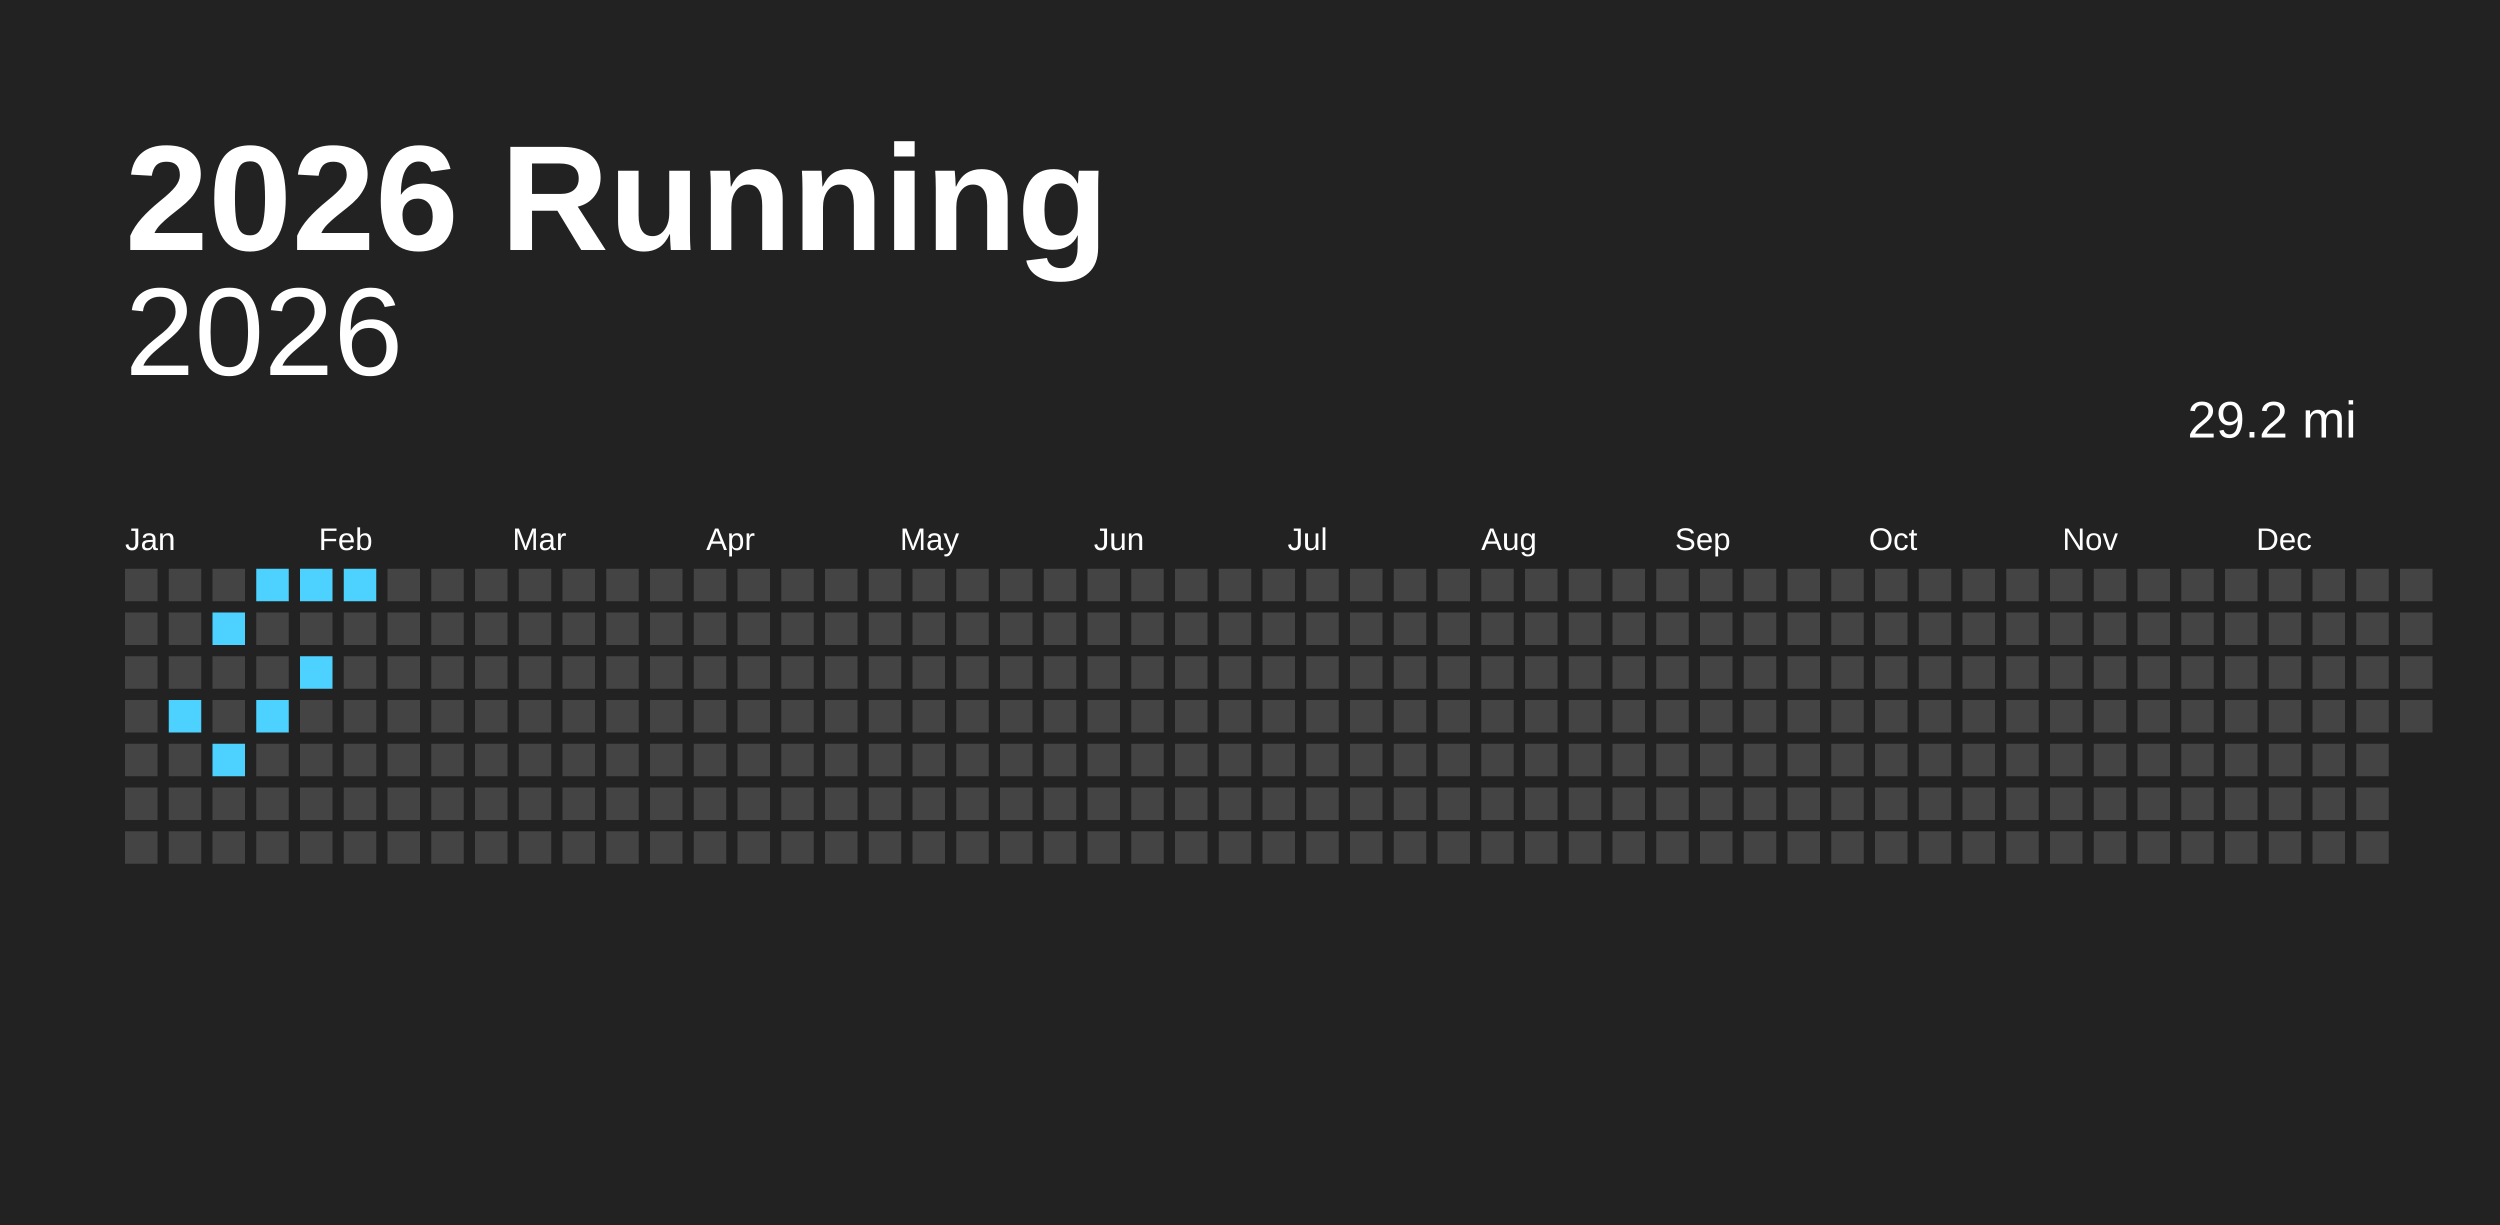
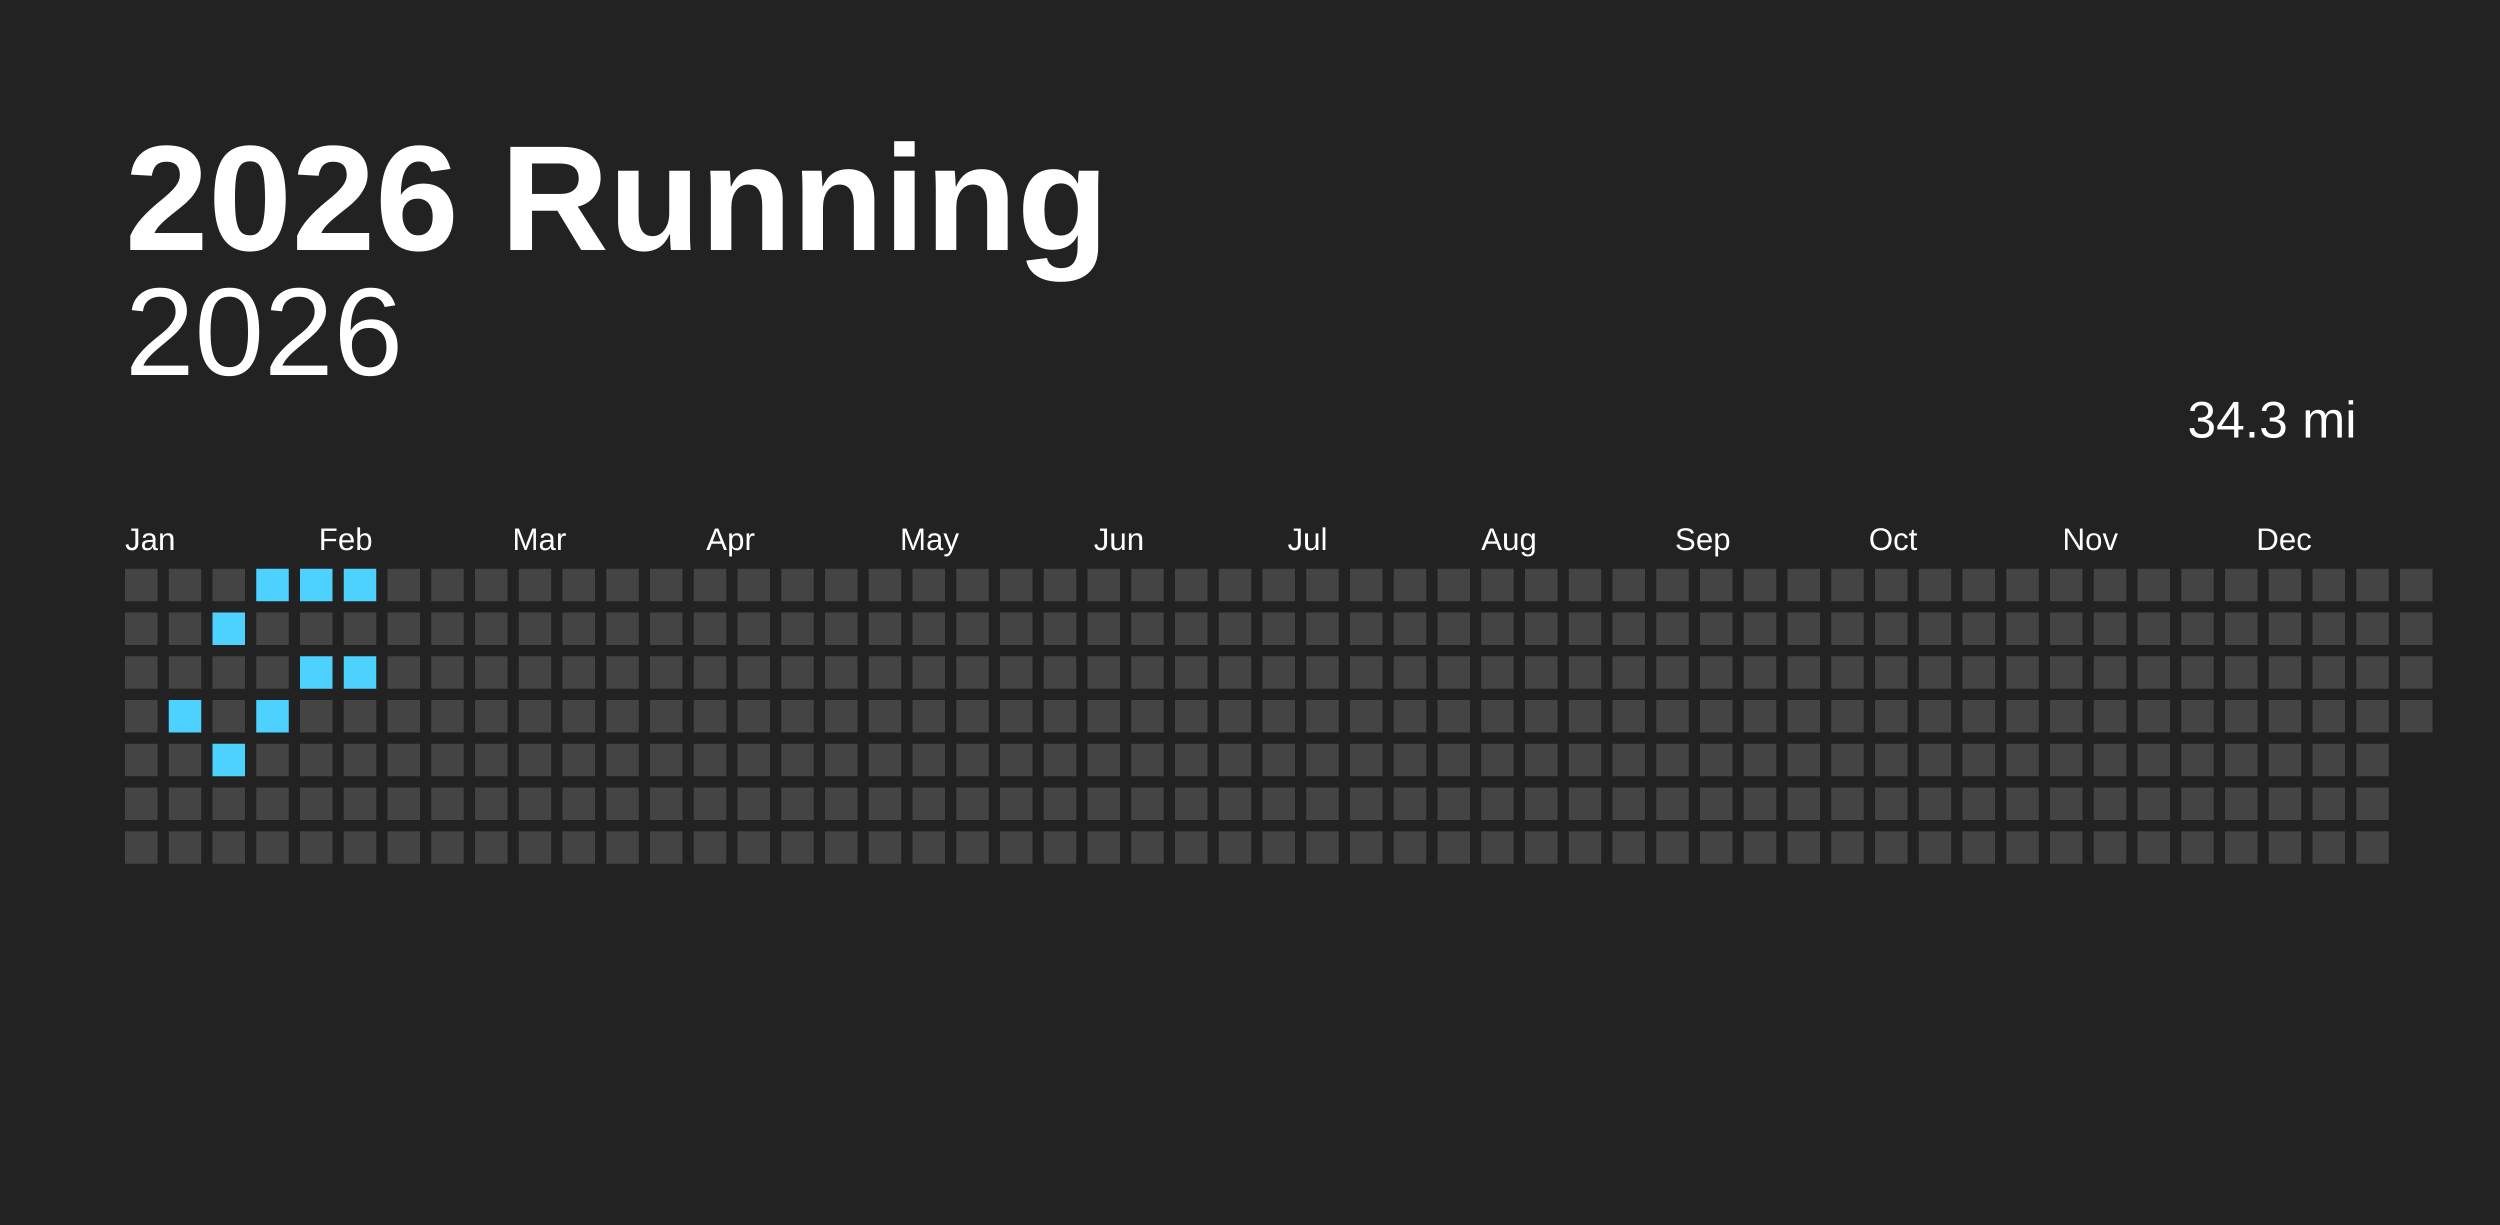
<svg xmlns="http://www.w3.org/2000/svg" baseProfile="full" height="98mm" version="1.1" viewBox="0,0,200,98" width="200mm">
  <defs />
  <rect fill="#222222" height="98" width="200" x="0" y="0" />
  <text fill="#FFFFFF" style="font-size:12px; font-family:Arial; font-weight:bold;" x="10" y="20">2026 Running</text>
  <text alignment-baseline="hanging" fill="#FFFFFF" style="font-size:10.0px; font-family:Arial;" x="10" y="30">2026</text>
-   <text alignment-baseline="hanging" fill="#FFFFFF" style="font-size:4.125px; font-family:Arial;" x="175" y="35">29.2 mi</text>
+   <text alignment-baseline="hanging" fill="#FFFFFF" style="font-size:4.125px; font-family:Arial;" x="175" y="35">34.3 mi</text>
  <text fill="#FFFFFF" style="font-size:2.5px; font-family:Arial" x="10.0" y="44">Jan</text>
  <text fill="#FFFFFF" style="font-size:2.5px; font-family:Arial" x="25.5" y="44">Feb</text>
  <text fill="#FFFFFF" style="font-size:2.5px; font-family:Arial" x="41.0" y="44">Mar</text>
  <text fill="#FFFFFF" style="font-size:2.5px; font-family:Arial" x="56.5" y="44">Apr</text>
  <text fill="#FFFFFF" style="font-size:2.5px; font-family:Arial" x="72.0" y="44">May</text>
  <text fill="#FFFFFF" style="font-size:2.5px; font-family:Arial" x="87.5" y="44">Jun</text>
  <text fill="#FFFFFF" style="font-size:2.5px; font-family:Arial" x="103.0" y="44">Jul</text>
  <text fill="#FFFFFF" style="font-size:2.5px; font-family:Arial" x="118.5" y="44">Aug</text>
  <text fill="#FFFFFF" style="font-size:2.5px; font-family:Arial" x="134.0" y="44">Sep</text>
  <text fill="#FFFFFF" style="font-size:2.5px; font-family:Arial" x="149.5" y="44">Oct</text>
  <text fill="#FFFFFF" style="font-size:2.5px; font-family:Arial" x="165.0" y="44">Nov</text>
  <text fill="#FFFFFF" style="font-size:2.5px; font-family:Arial" x="180.5" y="44">Dec</text>
  <rect fill="#444444" height="2.6" width="2.6" x="10.0" y="45.5" />
  <rect fill="#444444" height="2.6" width="2.6" x="10.0" y="49.0" />
  <rect fill="#444444" height="2.6" width="2.6" x="10.0" y="52.5" />
  <rect fill="#444444" height="2.6" width="2.6" x="10.0" y="56.0" />
  <rect fill="#444444" height="2.6" width="2.6" x="10.0" y="59.5" />
  <rect fill="#444444" height="2.6" width="2.6" x="10.0" y="63.0" />
  <rect fill="#444444" height="2.6" width="2.6" x="10.0" y="66.5" />
  <rect fill="#444444" height="2.6" width="2.6" x="13.5" y="45.5" />
  <rect fill="#444444" height="2.6" width="2.6" x="13.5" y="49.0" />
  <rect fill="#444444" height="2.6" width="2.6" x="13.5" y="52.5" />
  <rect fill="#4dd2ff" height="2.6" width="2.6" x="13.5" y="56.0" />
  <rect fill="#444444" height="2.6" width="2.6" x="13.5" y="59.5" />
  <rect fill="#444444" height="2.6" width="2.6" x="13.5" y="63.0" />
  <rect fill="#444444" height="2.6" width="2.6" x="13.5" y="66.5" />
  <rect fill="#444444" height="2.6" width="2.6" x="17.0" y="45.5" />
  <rect fill="#4dd2ff" height="2.6" width="2.6" x="17.0" y="49.0" />
  <rect fill="#444444" height="2.6" width="2.6" x="17.0" y="52.5" />
  <rect fill="#444444" height="2.6" width="2.6" x="17.0" y="56.0" />
  <rect fill="#4dd2ff" height="2.6" width="2.6" x="17.0" y="59.5" />
  <rect fill="#444444" height="2.6" width="2.6" x="17.0" y="63.0" />
  <rect fill="#444444" height="2.6" width="2.6" x="17.0" y="66.5" />
  <rect fill="#4dd2ff" height="2.6" width="2.6" x="20.5" y="45.5" />
  <rect fill="#444444" height="2.6" width="2.6" x="20.5" y="49.0" />
  <rect fill="#444444" height="2.6" width="2.6" x="20.5" y="52.5" />
  <rect fill="#4dd2ff" height="2.6" width="2.6" x="20.5" y="56.0" />
  <rect fill="#444444" height="2.6" width="2.6" x="20.5" y="59.5" />
  <rect fill="#444444" height="2.6" width="2.6" x="20.5" y="63.0" />
  <rect fill="#444444" height="2.6" width="2.6" x="20.5" y="66.5" />
  <rect fill="#4dd2ff" height="2.6" width="2.6" x="24.0" y="45.5" />
  <rect fill="#444444" height="2.6" width="2.6" x="24.0" y="49.0" />
  <rect fill="#4dd2ff" height="2.6" width="2.6" x="24.0" y="52.5" />
  <rect fill="#444444" height="2.6" width="2.6" x="24.0" y="56.0" />
  <rect fill="#444444" height="2.6" width="2.6" x="24.0" y="59.5" />
  <rect fill="#444444" height="2.6" width="2.6" x="24.0" y="63.0" />
  <rect fill="#444444" height="2.6" width="2.6" x="24.0" y="66.5" />
  <rect fill="#4dd2ff" height="2.6" width="2.6" x="27.5" y="45.5" />
  <rect fill="#444444" height="2.6" width="2.6" x="27.5" y="49.0" />
-   <rect fill="#444444" height="2.6" width="2.6" x="27.5" y="52.5" />
+   <rect fill="#4dd2ff" height="2.6" width="2.6" x="27.5" y="52.5" />
  <rect fill="#444444" height="2.6" width="2.6" x="27.5" y="56.0" />
  <rect fill="#444444" height="2.6" width="2.6" x="27.5" y="59.5" />
  <rect fill="#444444" height="2.6" width="2.6" x="27.5" y="63.0" />
  <rect fill="#444444" height="2.6" width="2.6" x="27.5" y="66.5" />
  <rect fill="#444444" height="2.6" width="2.6" x="31.0" y="45.5" />
  <rect fill="#444444" height="2.6" width="2.6" x="31.0" y="49.0" />
  <rect fill="#444444" height="2.6" width="2.6" x="31.0" y="52.5" />
  <rect fill="#444444" height="2.6" width="2.6" x="31.0" y="56.0" />
  <rect fill="#444444" height="2.6" width="2.6" x="31.0" y="59.5" />
  <rect fill="#444444" height="2.6" width="2.6" x="31.0" y="63.0" />
  <rect fill="#444444" height="2.6" width="2.6" x="31.0" y="66.5" />
  <rect fill="#444444" height="2.6" width="2.6" x="34.5" y="45.5" />
  <rect fill="#444444" height="2.6" width="2.6" x="34.5" y="49.0" />
  <rect fill="#444444" height="2.6" width="2.6" x="34.5" y="52.5" />
  <rect fill="#444444" height="2.6" width="2.6" x="34.5" y="56.0" />
  <rect fill="#444444" height="2.6" width="2.6" x="34.5" y="59.5" />
  <rect fill="#444444" height="2.6" width="2.6" x="34.5" y="63.0" />
  <rect fill="#444444" height="2.6" width="2.6" x="34.5" y="66.5" />
  <rect fill="#444444" height="2.6" width="2.6" x="38.0" y="45.5" />
  <rect fill="#444444" height="2.6" width="2.6" x="38.0" y="49.0" />
  <rect fill="#444444" height="2.6" width="2.6" x="38.0" y="52.5" />
  <rect fill="#444444" height="2.6" width="2.6" x="38.0" y="56.0" />
  <rect fill="#444444" height="2.6" width="2.6" x="38.0" y="59.5" />
  <rect fill="#444444" height="2.6" width="2.6" x="38.0" y="63.0" />
  <rect fill="#444444" height="2.6" width="2.6" x="38.0" y="66.5" />
  <rect fill="#444444" height="2.6" width="2.6" x="41.5" y="45.5" />
  <rect fill="#444444" height="2.6" width="2.6" x="41.5" y="49.0" />
  <rect fill="#444444" height="2.6" width="2.6" x="41.5" y="52.5" />
  <rect fill="#444444" height="2.6" width="2.6" x="41.5" y="56.0" />
  <rect fill="#444444" height="2.6" width="2.6" x="41.5" y="59.5" />
  <rect fill="#444444" height="2.6" width="2.6" x="41.5" y="63.0" />
  <rect fill="#444444" height="2.6" width="2.6" x="41.5" y="66.5" />
  <rect fill="#444444" height="2.6" width="2.6" x="45.0" y="45.5" />
  <rect fill="#444444" height="2.6" width="2.6" x="45.0" y="49.0" />
  <rect fill="#444444" height="2.6" width="2.6" x="45.0" y="52.5" />
  <rect fill="#444444" height="2.6" width="2.6" x="45.0" y="56.0" />
  <rect fill="#444444" height="2.6" width="2.6" x="45.0" y="59.5" />
  <rect fill="#444444" height="2.6" width="2.6" x="45.0" y="63.0" />
  <rect fill="#444444" height="2.6" width="2.6" x="45.0" y="66.5" />
  <rect fill="#444444" height="2.6" width="2.6" x="48.5" y="45.5" />
  <rect fill="#444444" height="2.6" width="2.6" x="48.5" y="49.0" />
  <rect fill="#444444" height="2.6" width="2.6" x="48.5" y="52.5" />
  <rect fill="#444444" height="2.6" width="2.6" x="48.5" y="56.0" />
  <rect fill="#444444" height="2.6" width="2.6" x="48.5" y="59.5" />
  <rect fill="#444444" height="2.6" width="2.6" x="48.5" y="63.0" />
  <rect fill="#444444" height="2.6" width="2.6" x="48.5" y="66.5" />
  <rect fill="#444444" height="2.6" width="2.6" x="52.0" y="45.5" />
  <rect fill="#444444" height="2.6" width="2.6" x="52.0" y="49.0" />
  <rect fill="#444444" height="2.6" width="2.6" x="52.0" y="52.5" />
  <rect fill="#444444" height="2.6" width="2.6" x="52.0" y="56.0" />
  <rect fill="#444444" height="2.6" width="2.6" x="52.0" y="59.5" />
  <rect fill="#444444" height="2.6" width="2.6" x="52.0" y="63.0" />
  <rect fill="#444444" height="2.6" width="2.6" x="52.0" y="66.5" />
  <rect fill="#444444" height="2.6" width="2.6" x="55.5" y="45.5" />
  <rect fill="#444444" height="2.6" width="2.6" x="55.5" y="49.0" />
  <rect fill="#444444" height="2.6" width="2.6" x="55.5" y="52.5" />
  <rect fill="#444444" height="2.6" width="2.6" x="55.5" y="56.0" />
  <rect fill="#444444" height="2.6" width="2.6" x="55.5" y="59.5" />
  <rect fill="#444444" height="2.6" width="2.6" x="55.5" y="63.0" />
  <rect fill="#444444" height="2.6" width="2.6" x="55.5" y="66.5" />
  <rect fill="#444444" height="2.6" width="2.6" x="59.0" y="45.5" />
  <rect fill="#444444" height="2.6" width="2.6" x="59.0" y="49.0" />
  <rect fill="#444444" height="2.6" width="2.6" x="59.0" y="52.5" />
  <rect fill="#444444" height="2.6" width="2.6" x="59.0" y="56.0" />
  <rect fill="#444444" height="2.6" width="2.6" x="59.0" y="59.5" />
  <rect fill="#444444" height="2.6" width="2.6" x="59.0" y="63.0" />
  <rect fill="#444444" height="2.6" width="2.6" x="59.0" y="66.5" />
  <rect fill="#444444" height="2.6" width="2.6" x="62.5" y="45.5" />
  <rect fill="#444444" height="2.6" width="2.6" x="62.5" y="49.0" />
  <rect fill="#444444" height="2.6" width="2.6" x="62.5" y="52.5" />
  <rect fill="#444444" height="2.6" width="2.6" x="62.5" y="56.0" />
  <rect fill="#444444" height="2.6" width="2.6" x="62.5" y="59.5" />
  <rect fill="#444444" height="2.6" width="2.6" x="62.5" y="63.0" />
  <rect fill="#444444" height="2.6" width="2.6" x="62.5" y="66.5" />
  <rect fill="#444444" height="2.6" width="2.6" x="66.0" y="45.5" />
  <rect fill="#444444" height="2.6" width="2.6" x="66.0" y="49.0" />
  <rect fill="#444444" height="2.6" width="2.6" x="66.0" y="52.5" />
  <rect fill="#444444" height="2.6" width="2.6" x="66.0" y="56.0" />
  <rect fill="#444444" height="2.6" width="2.6" x="66.0" y="59.5" />
  <rect fill="#444444" height="2.6" width="2.6" x="66.0" y="63.0" />
  <rect fill="#444444" height="2.6" width="2.6" x="66.0" y="66.5" />
  <rect fill="#444444" height="2.6" width="2.6" x="69.5" y="45.5" />
  <rect fill="#444444" height="2.6" width="2.6" x="69.5" y="49.0" />
  <rect fill="#444444" height="2.6" width="2.6" x="69.5" y="52.5" />
  <rect fill="#444444" height="2.6" width="2.6" x="69.5" y="56.0" />
  <rect fill="#444444" height="2.6" width="2.6" x="69.5" y="59.5" />
  <rect fill="#444444" height="2.6" width="2.6" x="69.5" y="63.0" />
  <rect fill="#444444" height="2.6" width="2.6" x="69.5" y="66.5" />
  <rect fill="#444444" height="2.6" width="2.6" x="73.0" y="45.5" />
  <rect fill="#444444" height="2.6" width="2.6" x="73.0" y="49.0" />
  <rect fill="#444444" height="2.6" width="2.6" x="73.0" y="52.5" />
  <rect fill="#444444" height="2.6" width="2.6" x="73.0" y="56.0" />
  <rect fill="#444444" height="2.6" width="2.6" x="73.0" y="59.5" />
  <rect fill="#444444" height="2.6" width="2.6" x="73.0" y="63.0" />
  <rect fill="#444444" height="2.6" width="2.6" x="73.0" y="66.5" />
  <rect fill="#444444" height="2.6" width="2.6" x="76.5" y="45.5" />
  <rect fill="#444444" height="2.6" width="2.6" x="76.5" y="49.0" />
  <rect fill="#444444" height="2.6" width="2.6" x="76.5" y="52.5" />
  <rect fill="#444444" height="2.6" width="2.6" x="76.5" y="56.0" />
  <rect fill="#444444" height="2.6" width="2.6" x="76.5" y="59.5" />
  <rect fill="#444444" height="2.6" width="2.6" x="76.5" y="63.0" />
  <rect fill="#444444" height="2.6" width="2.6" x="76.5" y="66.5" />
  <rect fill="#444444" height="2.6" width="2.6" x="80.0" y="45.5" />
  <rect fill="#444444" height="2.6" width="2.6" x="80.0" y="49.0" />
  <rect fill="#444444" height="2.6" width="2.6" x="80.0" y="52.5" />
  <rect fill="#444444" height="2.6" width="2.6" x="80.0" y="56.0" />
  <rect fill="#444444" height="2.6" width="2.6" x="80.0" y="59.5" />
  <rect fill="#444444" height="2.6" width="2.6" x="80.0" y="63.0" />
  <rect fill="#444444" height="2.6" width="2.6" x="80.0" y="66.5" />
  <rect fill="#444444" height="2.6" width="2.6" x="83.5" y="45.5" />
  <rect fill="#444444" height="2.6" width="2.6" x="83.5" y="49.0" />
  <rect fill="#444444" height="2.6" width="2.6" x="83.5" y="52.5" />
  <rect fill="#444444" height="2.6" width="2.6" x="83.5" y="56.0" />
  <rect fill="#444444" height="2.6" width="2.6" x="83.5" y="59.5" />
  <rect fill="#444444" height="2.6" width="2.6" x="83.5" y="63.0" />
  <rect fill="#444444" height="2.6" width="2.6" x="83.5" y="66.5" />
  <rect fill="#444444" height="2.6" width="2.6" x="87.0" y="45.5" />
  <rect fill="#444444" height="2.6" width="2.6" x="87.0" y="49.0" />
  <rect fill="#444444" height="2.6" width="2.6" x="87.0" y="52.5" />
  <rect fill="#444444" height="2.6" width="2.6" x="87.0" y="56.0" />
  <rect fill="#444444" height="2.6" width="2.6" x="87.0" y="59.5" />
  <rect fill="#444444" height="2.6" width="2.6" x="87.0" y="63.0" />
  <rect fill="#444444" height="2.6" width="2.6" x="87.0" y="66.5" />
  <rect fill="#444444" height="2.6" width="2.6" x="90.5" y="45.5" />
  <rect fill="#444444" height="2.6" width="2.6" x="90.5" y="49.0" />
  <rect fill="#444444" height="2.6" width="2.6" x="90.5" y="52.5" />
  <rect fill="#444444" height="2.6" width="2.6" x="90.5" y="56.0" />
  <rect fill="#444444" height="2.6" width="2.6" x="90.5" y="59.5" />
  <rect fill="#444444" height="2.6" width="2.6" x="90.5" y="63.0" />
  <rect fill="#444444" height="2.6" width="2.6" x="90.5" y="66.5" />
  <rect fill="#444444" height="2.6" width="2.6" x="94.0" y="45.5" />
  <rect fill="#444444" height="2.6" width="2.6" x="94.0" y="49.0" />
  <rect fill="#444444" height="2.6" width="2.6" x="94.0" y="52.5" />
  <rect fill="#444444" height="2.6" width="2.6" x="94.0" y="56.0" />
  <rect fill="#444444" height="2.6" width="2.6" x="94.0" y="59.5" />
  <rect fill="#444444" height="2.6" width="2.6" x="94.0" y="63.0" />
  <rect fill="#444444" height="2.6" width="2.6" x="94.0" y="66.5" />
  <rect fill="#444444" height="2.6" width="2.6" x="97.5" y="45.5" />
  <rect fill="#444444" height="2.6" width="2.6" x="97.5" y="49.0" />
  <rect fill="#444444" height="2.6" width="2.6" x="97.5" y="52.5" />
  <rect fill="#444444" height="2.6" width="2.6" x="97.5" y="56.0" />
  <rect fill="#444444" height="2.6" width="2.6" x="97.5" y="59.5" />
  <rect fill="#444444" height="2.6" width="2.6" x="97.5" y="63.0" />
  <rect fill="#444444" height="2.6" width="2.6" x="97.5" y="66.5" />
  <rect fill="#444444" height="2.6" width="2.6" x="101.0" y="45.5" />
  <rect fill="#444444" height="2.6" width="2.6" x="101.0" y="49.0" />
  <rect fill="#444444" height="2.6" width="2.6" x="101.0" y="52.5" />
  <rect fill="#444444" height="2.6" width="2.6" x="101.0" y="56.0" />
  <rect fill="#444444" height="2.6" width="2.6" x="101.0" y="59.5" />
  <rect fill="#444444" height="2.6" width="2.6" x="101.0" y="63.0" />
  <rect fill="#444444" height="2.6" width="2.6" x="101.0" y="66.5" />
  <rect fill="#444444" height="2.6" width="2.6" x="104.5" y="45.5" />
  <rect fill="#444444" height="2.6" width="2.6" x="104.5" y="49.0" />
  <rect fill="#444444" height="2.6" width="2.6" x="104.5" y="52.5" />
  <rect fill="#444444" height="2.6" width="2.6" x="104.5" y="56.0" />
  <rect fill="#444444" height="2.6" width="2.6" x="104.5" y="59.5" />
  <rect fill="#444444" height="2.6" width="2.6" x="104.5" y="63.0" />
  <rect fill="#444444" height="2.6" width="2.6" x="104.5" y="66.5" />
  <rect fill="#444444" height="2.6" width="2.6" x="108.0" y="45.5" />
  <rect fill="#444444" height="2.6" width="2.6" x="108.0" y="49.0" />
  <rect fill="#444444" height="2.6" width="2.6" x="108.0" y="52.5" />
  <rect fill="#444444" height="2.6" width="2.6" x="108.0" y="56.0" />
  <rect fill="#444444" height="2.6" width="2.6" x="108.0" y="59.5" />
  <rect fill="#444444" height="2.6" width="2.6" x="108.0" y="63.0" />
  <rect fill="#444444" height="2.6" width="2.6" x="108.0" y="66.5" />
  <rect fill="#444444" height="2.6" width="2.6" x="111.5" y="45.5" />
  <rect fill="#444444" height="2.6" width="2.6" x="111.5" y="49.0" />
  <rect fill="#444444" height="2.6" width="2.6" x="111.5" y="52.5" />
  <rect fill="#444444" height="2.6" width="2.6" x="111.5" y="56.0" />
  <rect fill="#444444" height="2.6" width="2.6" x="111.5" y="59.5" />
  <rect fill="#444444" height="2.6" width="2.6" x="111.5" y="63.0" />
  <rect fill="#444444" height="2.6" width="2.6" x="111.5" y="66.5" />
  <rect fill="#444444" height="2.6" width="2.6" x="115.0" y="45.5" />
  <rect fill="#444444" height="2.6" width="2.6" x="115.0" y="49.0" />
  <rect fill="#444444" height="2.6" width="2.6" x="115.0" y="52.5" />
  <rect fill="#444444" height="2.6" width="2.6" x="115.0" y="56.0" />
  <rect fill="#444444" height="2.6" width="2.6" x="115.0" y="59.5" />
  <rect fill="#444444" height="2.6" width="2.6" x="115.0" y="63.0" />
  <rect fill="#444444" height="2.6" width="2.6" x="115.0" y="66.5" />
  <rect fill="#444444" height="2.6" width="2.6" x="118.5" y="45.5" />
  <rect fill="#444444" height="2.6" width="2.6" x="118.5" y="49.0" />
  <rect fill="#444444" height="2.6" width="2.6" x="118.5" y="52.5" />
  <rect fill="#444444" height="2.6" width="2.6" x="118.5" y="56.0" />
  <rect fill="#444444" height="2.6" width="2.6" x="118.5" y="59.5" />
  <rect fill="#444444" height="2.6" width="2.6" x="118.5" y="63.0" />
  <rect fill="#444444" height="2.6" width="2.6" x="118.5" y="66.5" />
  <rect fill="#444444" height="2.6" width="2.6" x="122.0" y="45.5" />
  <rect fill="#444444" height="2.6" width="2.6" x="122.0" y="49.0" />
  <rect fill="#444444" height="2.6" width="2.6" x="122.0" y="52.5" />
  <rect fill="#444444" height="2.6" width="2.6" x="122.0" y="56.0" />
  <rect fill="#444444" height="2.6" width="2.6" x="122.0" y="59.5" />
  <rect fill="#444444" height="2.6" width="2.6" x="122.0" y="63.0" />
  <rect fill="#444444" height="2.6" width="2.6" x="122.0" y="66.5" />
  <rect fill="#444444" height="2.6" width="2.6" x="125.5" y="45.5" />
  <rect fill="#444444" height="2.6" width="2.6" x="125.5" y="49.0" />
  <rect fill="#444444" height="2.6" width="2.6" x="125.5" y="52.5" />
  <rect fill="#444444" height="2.6" width="2.6" x="125.5" y="56.0" />
  <rect fill="#444444" height="2.6" width="2.6" x="125.5" y="59.5" />
  <rect fill="#444444" height="2.6" width="2.6" x="125.5" y="63.0" />
  <rect fill="#444444" height="2.6" width="2.6" x="125.5" y="66.5" />
  <rect fill="#444444" height="2.6" width="2.6" x="129.0" y="45.5" />
  <rect fill="#444444" height="2.6" width="2.6" x="129.0" y="49.0" />
  <rect fill="#444444" height="2.6" width="2.6" x="129.0" y="52.5" />
  <rect fill="#444444" height="2.6" width="2.6" x="129.0" y="56.0" />
  <rect fill="#444444" height="2.6" width="2.6" x="129.0" y="59.5" />
  <rect fill="#444444" height="2.6" width="2.6" x="129.0" y="63.0" />
  <rect fill="#444444" height="2.6" width="2.6" x="129.0" y="66.5" />
  <rect fill="#444444" height="2.6" width="2.6" x="132.5" y="45.5" />
  <rect fill="#444444" height="2.6" width="2.6" x="132.5" y="49.0" />
  <rect fill="#444444" height="2.6" width="2.6" x="132.5" y="52.5" />
  <rect fill="#444444" height="2.6" width="2.6" x="132.5" y="56.0" />
  <rect fill="#444444" height="2.6" width="2.6" x="132.5" y="59.5" />
  <rect fill="#444444" height="2.6" width="2.6" x="132.5" y="63.0" />
  <rect fill="#444444" height="2.6" width="2.6" x="132.5" y="66.5" />
  <rect fill="#444444" height="2.6" width="2.6" x="136.0" y="45.5" />
  <rect fill="#444444" height="2.6" width="2.6" x="136.0" y="49.0" />
  <rect fill="#444444" height="2.6" width="2.6" x="136.0" y="52.5" />
  <rect fill="#444444" height="2.6" width="2.6" x="136.0" y="56.0" />
  <rect fill="#444444" height="2.6" width="2.6" x="136.0" y="59.5" />
  <rect fill="#444444" height="2.6" width="2.6" x="136.0" y="63.0" />
  <rect fill="#444444" height="2.6" width="2.6" x="136.0" y="66.5" />
  <rect fill="#444444" height="2.6" width="2.6" x="139.5" y="45.5" />
  <rect fill="#444444" height="2.6" width="2.6" x="139.5" y="49.0" />
  <rect fill="#444444" height="2.6" width="2.6" x="139.5" y="52.5" />
  <rect fill="#444444" height="2.6" width="2.6" x="139.5" y="56.0" />
  <rect fill="#444444" height="2.6" width="2.6" x="139.5" y="59.5" />
  <rect fill="#444444" height="2.6" width="2.6" x="139.5" y="63.0" />
  <rect fill="#444444" height="2.6" width="2.6" x="139.5" y="66.5" />
  <rect fill="#444444" height="2.6" width="2.6" x="143.0" y="45.5" />
  <rect fill="#444444" height="2.6" width="2.6" x="143.0" y="49.0" />
  <rect fill="#444444" height="2.6" width="2.6" x="143.0" y="52.5" />
  <rect fill="#444444" height="2.6" width="2.6" x="143.0" y="56.0" />
  <rect fill="#444444" height="2.6" width="2.6" x="143.0" y="59.5" />
  <rect fill="#444444" height="2.6" width="2.6" x="143.0" y="63.0" />
  <rect fill="#444444" height="2.6" width="2.6" x="143.0" y="66.5" />
  <rect fill="#444444" height="2.6" width="2.6" x="146.5" y="45.5" />
  <rect fill="#444444" height="2.6" width="2.6" x="146.5" y="49.0" />
  <rect fill="#444444" height="2.6" width="2.6" x="146.5" y="52.5" />
  <rect fill="#444444" height="2.6" width="2.6" x="146.5" y="56.0" />
  <rect fill="#444444" height="2.6" width="2.6" x="146.5" y="59.5" />
  <rect fill="#444444" height="2.6" width="2.6" x="146.5" y="63.0" />
  <rect fill="#444444" height="2.6" width="2.6" x="146.5" y="66.5" />
  <rect fill="#444444" height="2.6" width="2.6" x="150.0" y="45.5" />
  <rect fill="#444444" height="2.6" width="2.6" x="150.0" y="49.0" />
  <rect fill="#444444" height="2.6" width="2.6" x="150.0" y="52.5" />
  <rect fill="#444444" height="2.6" width="2.6" x="150.0" y="56.0" />
  <rect fill="#444444" height="2.6" width="2.6" x="150.0" y="59.5" />
  <rect fill="#444444" height="2.6" width="2.6" x="150.0" y="63.0" />
  <rect fill="#444444" height="2.6" width="2.6" x="150.0" y="66.5" />
  <rect fill="#444444" height="2.6" width="2.6" x="153.5" y="45.5" />
  <rect fill="#444444" height="2.6" width="2.6" x="153.5" y="49.0" />
  <rect fill="#444444" height="2.6" width="2.6" x="153.5" y="52.5" />
  <rect fill="#444444" height="2.6" width="2.6" x="153.5" y="56.0" />
  <rect fill="#444444" height="2.6" width="2.6" x="153.5" y="59.5" />
  <rect fill="#444444" height="2.6" width="2.6" x="153.5" y="63.0" />
  <rect fill="#444444" height="2.6" width="2.6" x="153.5" y="66.5" />
  <rect fill="#444444" height="2.6" width="2.6" x="157.0" y="45.5" />
  <rect fill="#444444" height="2.6" width="2.6" x="157.0" y="49.0" />
  <rect fill="#444444" height="2.6" width="2.6" x="157.0" y="52.5" />
  <rect fill="#444444" height="2.6" width="2.6" x="157.0" y="56.0" />
  <rect fill="#444444" height="2.6" width="2.6" x="157.0" y="59.5" />
  <rect fill="#444444" height="2.6" width="2.6" x="157.0" y="63.0" />
  <rect fill="#444444" height="2.6" width="2.6" x="157.0" y="66.5" />
  <rect fill="#444444" height="2.6" width="2.6" x="160.5" y="45.5" />
  <rect fill="#444444" height="2.6" width="2.6" x="160.5" y="49.0" />
  <rect fill="#444444" height="2.6" width="2.6" x="160.5" y="52.5" />
  <rect fill="#444444" height="2.6" width="2.6" x="160.5" y="56.0" />
  <rect fill="#444444" height="2.6" width="2.6" x="160.5" y="59.5" />
  <rect fill="#444444" height="2.6" width="2.6" x="160.5" y="63.0" />
  <rect fill="#444444" height="2.6" width="2.6" x="160.5" y="66.5" />
  <rect fill="#444444" height="2.6" width="2.6" x="164.0" y="45.5" />
  <rect fill="#444444" height="2.6" width="2.6" x="164.0" y="49.0" />
  <rect fill="#444444" height="2.6" width="2.6" x="164.0" y="52.5" />
  <rect fill="#444444" height="2.6" width="2.6" x="164.0" y="56.0" />
  <rect fill="#444444" height="2.6" width="2.6" x="164.0" y="59.5" />
  <rect fill="#444444" height="2.6" width="2.6" x="164.0" y="63.0" />
  <rect fill="#444444" height="2.6" width="2.6" x="164.0" y="66.5" />
  <rect fill="#444444" height="2.6" width="2.6" x="167.5" y="45.5" />
  <rect fill="#444444" height="2.6" width="2.6" x="167.5" y="49.0" />
  <rect fill="#444444" height="2.6" width="2.6" x="167.5" y="52.5" />
  <rect fill="#444444" height="2.6" width="2.6" x="167.5" y="56.0" />
  <rect fill="#444444" height="2.6" width="2.6" x="167.5" y="59.5" />
  <rect fill="#444444" height="2.6" width="2.6" x="167.5" y="63.0" />
  <rect fill="#444444" height="2.6" width="2.6" x="167.5" y="66.5" />
  <rect fill="#444444" height="2.6" width="2.6" x="171.0" y="45.5" />
  <rect fill="#444444" height="2.6" width="2.6" x="171.0" y="49.0" />
  <rect fill="#444444" height="2.6" width="2.6" x="171.0" y="52.5" />
  <rect fill="#444444" height="2.6" width="2.6" x="171.0" y="56.0" />
  <rect fill="#444444" height="2.6" width="2.6" x="171.0" y="59.5" />
  <rect fill="#444444" height="2.6" width="2.6" x="171.0" y="63.0" />
  <rect fill="#444444" height="2.6" width="2.6" x="171.0" y="66.5" />
  <rect fill="#444444" height="2.6" width="2.6" x="174.5" y="45.5" />
  <rect fill="#444444" height="2.6" width="2.6" x="174.5" y="49.0" />
  <rect fill="#444444" height="2.6" width="2.6" x="174.5" y="52.5" />
  <rect fill="#444444" height="2.6" width="2.6" x="174.5" y="56.0" />
  <rect fill="#444444" height="2.6" width="2.6" x="174.5" y="59.5" />
  <rect fill="#444444" height="2.6" width="2.6" x="174.5" y="63.0" />
  <rect fill="#444444" height="2.6" width="2.6" x="174.5" y="66.5" />
  <rect fill="#444444" height="2.6" width="2.6" x="178.0" y="45.5" />
  <rect fill="#444444" height="2.6" width="2.6" x="178.0" y="49.0" />
  <rect fill="#444444" height="2.6" width="2.6" x="178.0" y="52.5" />
  <rect fill="#444444" height="2.6" width="2.6" x="178.0" y="56.0" />
  <rect fill="#444444" height="2.6" width="2.6" x="178.0" y="59.5" />
  <rect fill="#444444" height="2.6" width="2.6" x="178.0" y="63.0" />
  <rect fill="#444444" height="2.6" width="2.6" x="178.0" y="66.5" />
  <rect fill="#444444" height="2.6" width="2.6" x="181.5" y="45.5" />
  <rect fill="#444444" height="2.6" width="2.6" x="181.5" y="49.0" />
  <rect fill="#444444" height="2.6" width="2.6" x="181.5" y="52.5" />
  <rect fill="#444444" height="2.6" width="2.6" x="181.5" y="56.0" />
  <rect fill="#444444" height="2.6" width="2.6" x="181.5" y="59.5" />
  <rect fill="#444444" height="2.6" width="2.6" x="181.5" y="63.0" />
  <rect fill="#444444" height="2.6" width="2.6" x="181.5" y="66.5" />
  <rect fill="#444444" height="2.6" width="2.6" x="185.0" y="45.5" />
  <rect fill="#444444" height="2.6" width="2.6" x="185.0" y="49.0" />
  <rect fill="#444444" height="2.6" width="2.6" x="185.0" y="52.5" />
  <rect fill="#444444" height="2.6" width="2.6" x="185.0" y="56.0" />
  <rect fill="#444444" height="2.6" width="2.6" x="185.0" y="59.5" />
  <rect fill="#444444" height="2.6" width="2.6" x="185.0" y="63.0" />
  <rect fill="#444444" height="2.6" width="2.6" x="185.0" y="66.5" />
  <rect fill="#444444" height="2.6" width="2.6" x="188.5" y="45.5" />
  <rect fill="#444444" height="2.6" width="2.6" x="188.5" y="49.0" />
  <rect fill="#444444" height="2.6" width="2.6" x="188.5" y="52.5" />
  <rect fill="#444444" height="2.6" width="2.6" x="188.5" y="56.0" />
  <rect fill="#444444" height="2.6" width="2.6" x="188.5" y="59.5" />
  <rect fill="#444444" height="2.6" width="2.6" x="188.5" y="63.0" />
  <rect fill="#444444" height="2.6" width="2.6" x="188.5" y="66.5" />
  <rect fill="#444444" height="2.6" width="2.6" x="192.0" y="45.5" />
  <rect fill="#444444" height="2.6" width="2.6" x="192.0" y="49.0" />
  <rect fill="#444444" height="2.6" width="2.6" x="192.0" y="52.5" />
  <rect fill="#444444" height="2.6" width="2.6" x="192.0" y="56.0" />
</svg>
